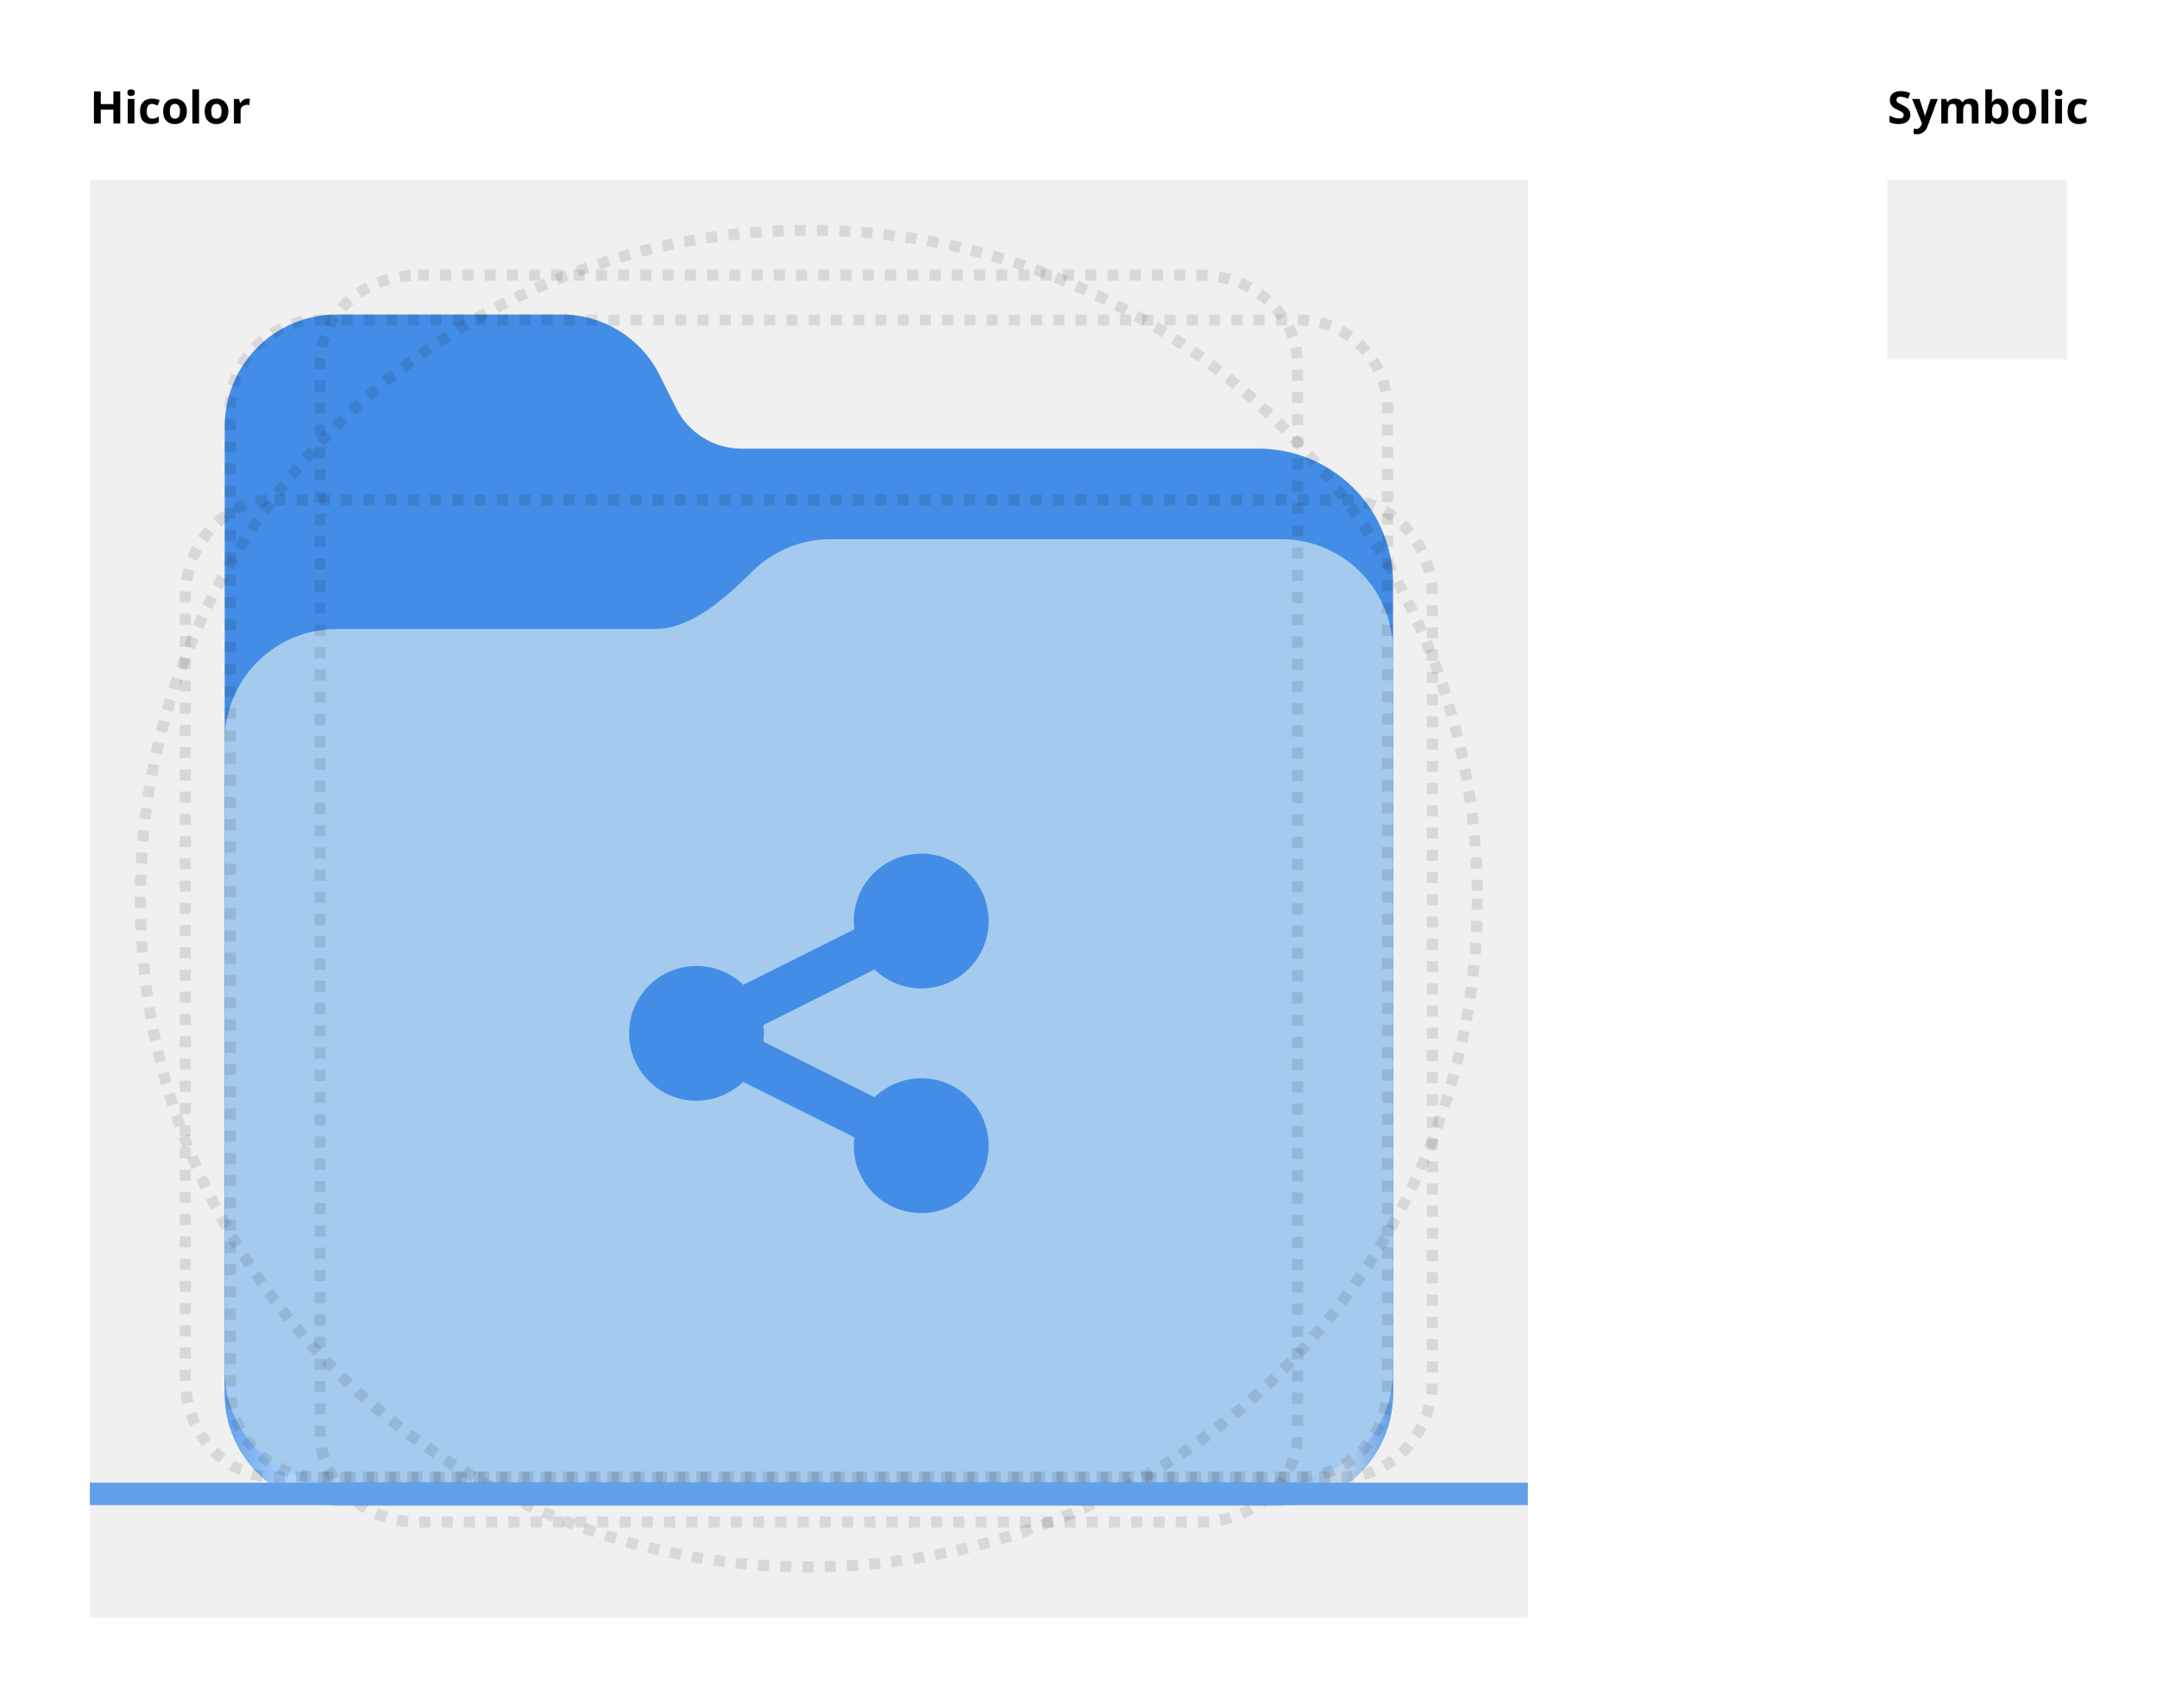
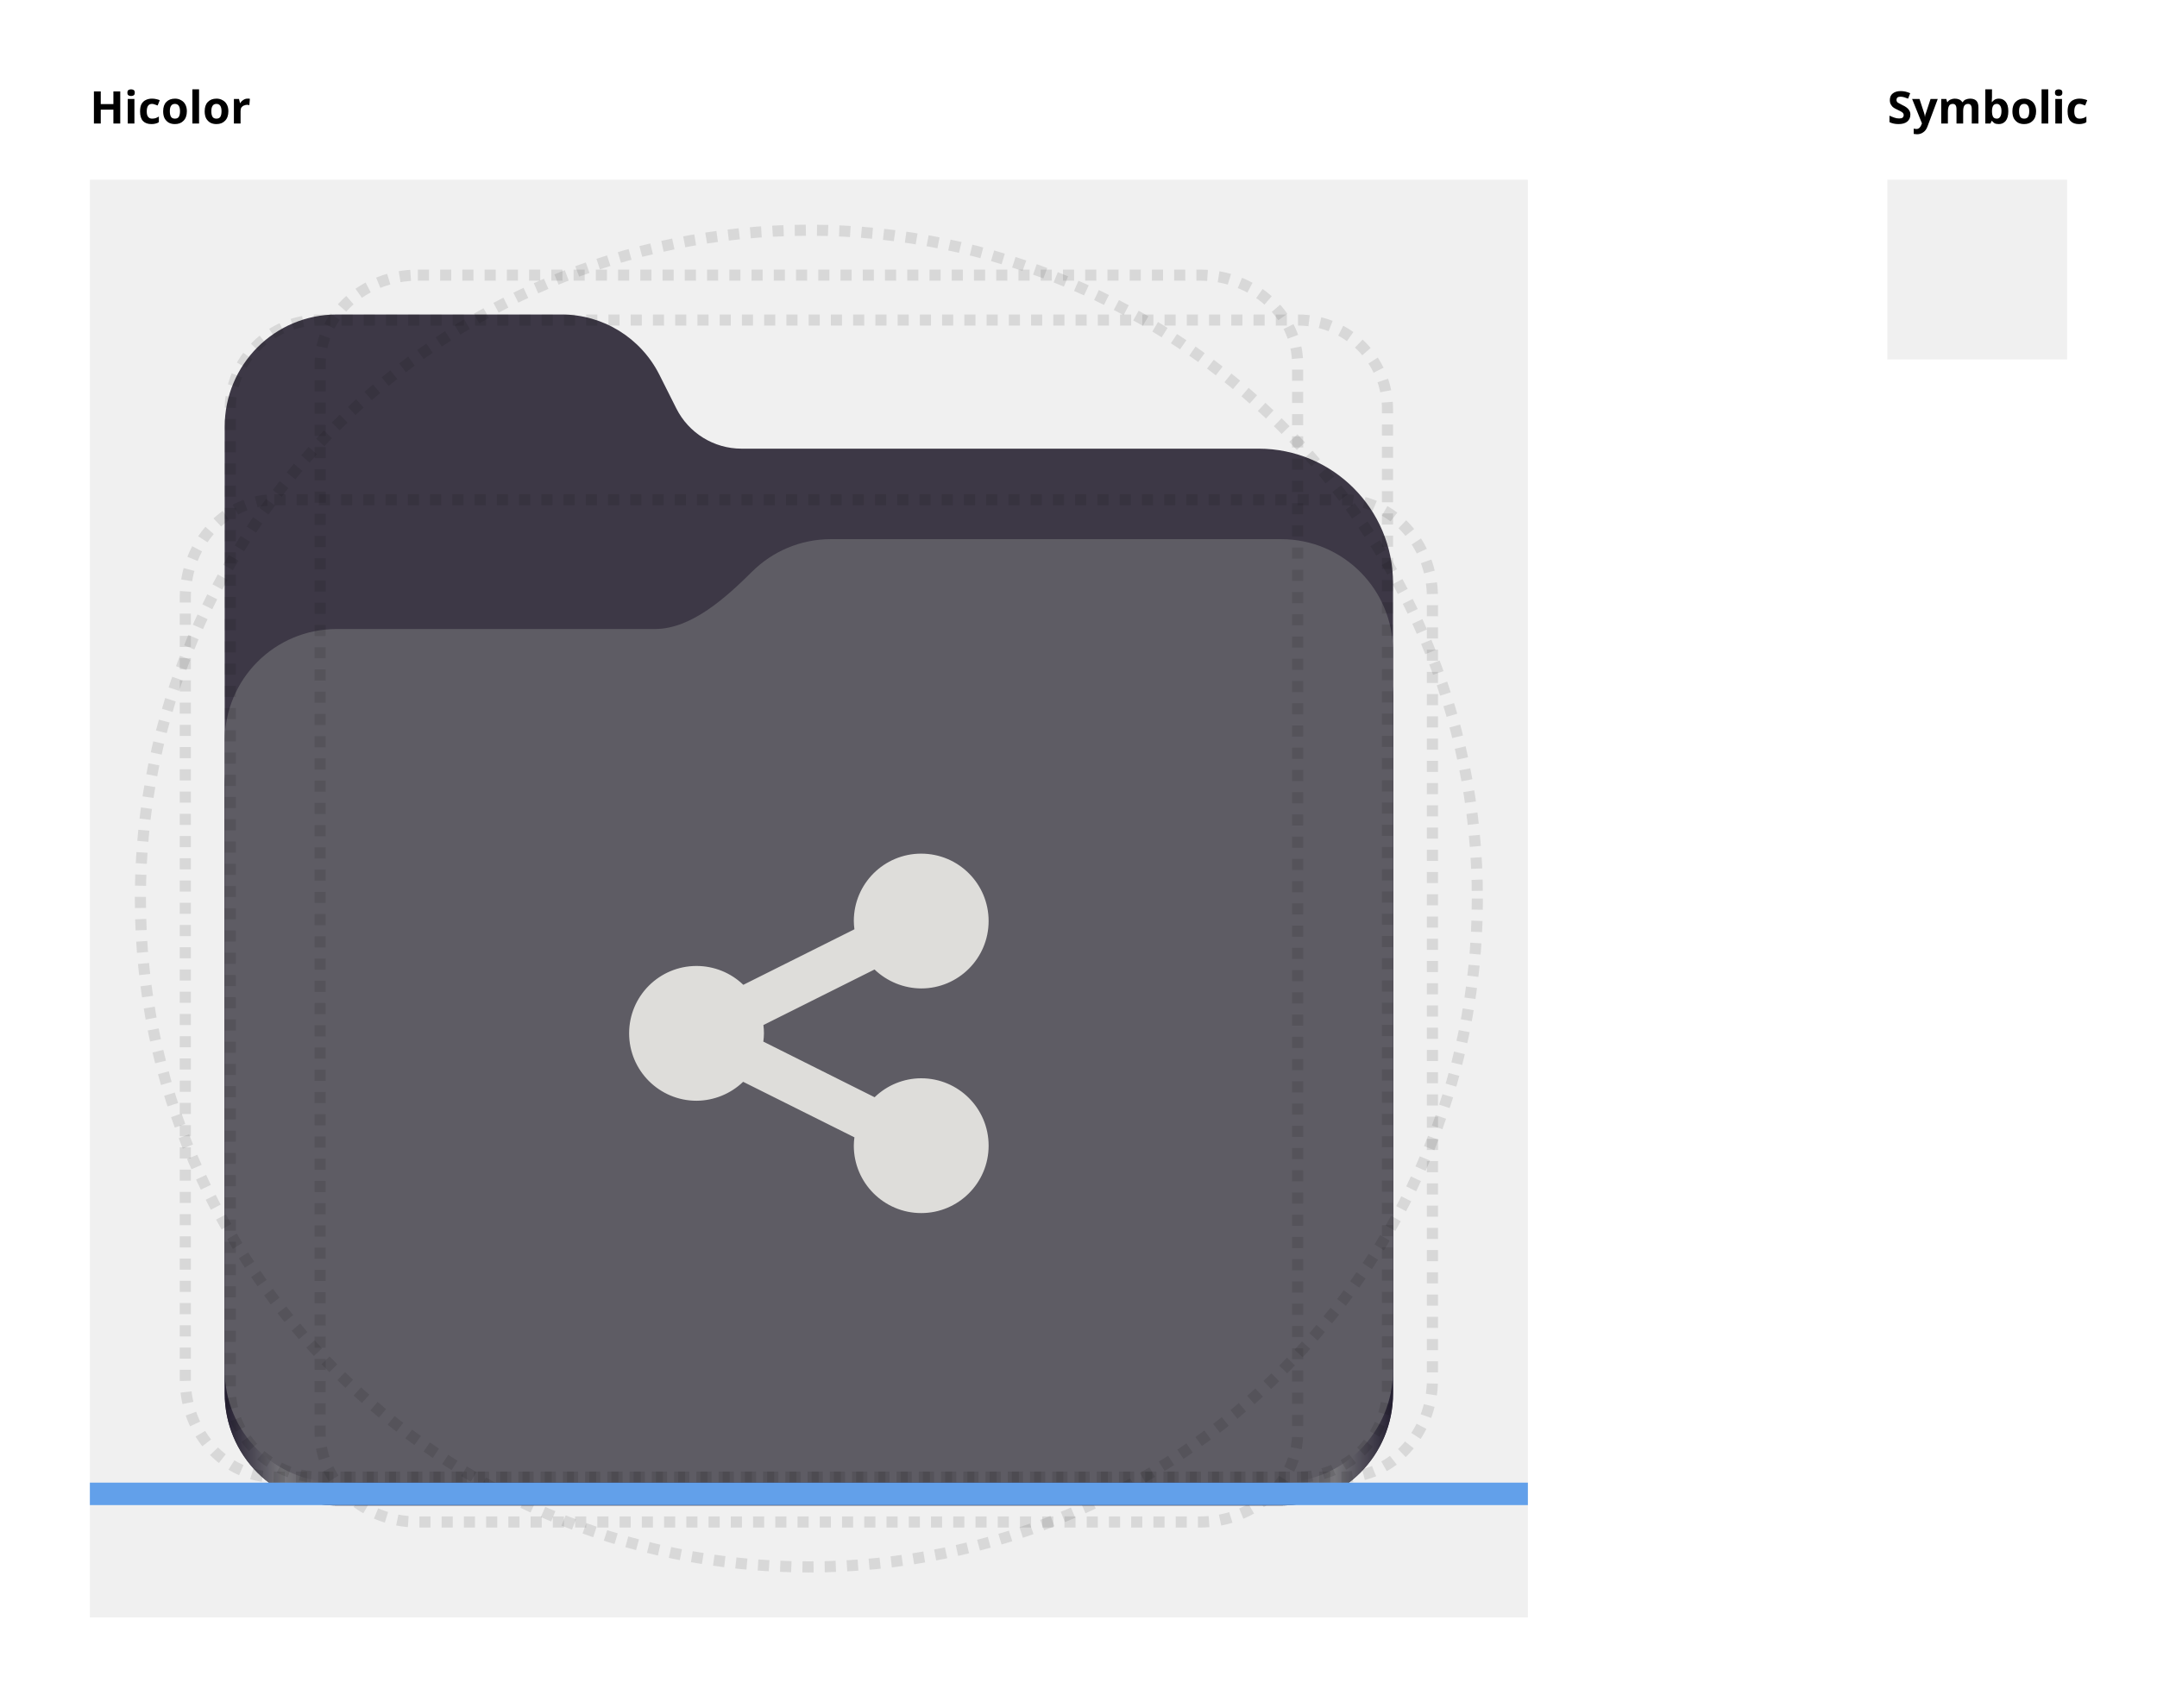
<svg xmlns="http://www.w3.org/2000/svg" xmlns:xlink="http://www.w3.org/1999/xlink" width="192" height="152" id="svg11300" version="1.0" style="display:inline;enable-background:new" viewBox="0 0 192 152" xml:space="preserve">
  <defs id="defs3">
    <linearGradient y2="236" x2="96" y1="236" x1="32" gradientTransform="translate(604.8168,170.5864)" gradientUnits="userSpaceOnUse" id="linearGradient1099" xlink:href="#linearGradient1036" />
    <linearGradient id="linearGradient1036">
      <stop id="stop1032" offset="0" style="stop-color:#d5d3cf;stop-opacity:1;" />
      <stop id="stop1034" offset="1" style="stop-color:#f6f5f4;stop-opacity:1" />
    </linearGradient>
    <radialGradient r="32" fy="-76" fx="-244" cy="-76" cx="-244" gradientTransform="matrix(0.8833333,0,0,0.8833333,-460.3502,463.1197)" gradientUnits="userSpaceOnUse" id="radialGradient1103" xlink:href="#linearGradient1069" />
    <linearGradient id="linearGradient1069">
      <stop id="stop1065" offset="0" style="stop-color:#d5d3cf;stop-opacity:1" />
      <stop id="stop1067-1" offset="1" style="stop-color:#949390;stop-opacity:1" />
    </linearGradient>
    <linearGradient gradientUnits="userSpaceOnUse" y2="232" x2="64" y1="262.5" x1="64" id="linearGradient1027" xlink:href="#linearGradient1025" gradientTransform="translate(-470.5864,432.8168)" />
    <linearGradient id="linearGradient1025">
      <stop id="stop1021" offset="0" style="stop-color:#9a9996;stop-opacity:1" />
      <stop id="stop1023" offset="1" style="stop-color:#77767b;stop-opacity:1" />
    </linearGradient>
    <clipPath clipPathUnits="userSpaceOnUse" id="clipPath1609-7">
      <path id="path1611-5" d="m 252,116 28,-28 v -8 h -36 v 36 z" style="fill:#e74747;stroke:none;stroke-width:0.25px;stroke-linecap:butt;stroke-linejoin:miter;stroke-opacity:1" />
    </clipPath>
    <linearGradient id="linearGradient1697">
      <stop id="stop1685" offset="0" style="stop-color:#deddda;stop-opacity:1" />
      <stop style="stop-color:#eeeeec;stop-opacity:1" offset="0.045" id="stop1687" />
      <stop id="stop1689" offset="0.091" style="stop-color:#deddda;stop-opacity:1" />
      <stop style="stop-color:#deddda;stop-opacity:1" offset="0.909" id="stop1691" />
      <stop id="stop1693" offset="0.955" style="stop-color:#eeeeec;stop-opacity:1" />
      <stop id="stop1695" offset="1" style="stop-color:#c0bfbc;stop-opacity:1" />
    </linearGradient>
    <clipPath clipPathUnits="userSpaceOnUse" id="clipPath1289">
      <path style="display:inline;opacity:1;vector-effect:none;fill:none;fill-opacity:1;stroke:#000000;stroke-width:4;stroke-linecap:round;stroke-linejoin:round;stroke-miterlimit:4;stroke-dasharray:none;stroke-dashoffset:0;stroke-opacity:1;marker:none;marker-start:none;marker-mid:none;marker-end:none;paint-order:normal;enable-background:new" d="m 64,-148 h 64 l 64,-64 64,64 h 192 c 17.728,0 32,14.272 32,32 v 288 c 0,17.728 -14.272,32 -32,32 H 256 l -64,-64 -64,64 H 64 C 46.272,204 32,189.728 32,172 v -288 c 0,-17.728 14.409,-34.199 32,-32 z" id="path1291" />
    </clipPath>
    <linearGradient id="paint3_linear-2-6-5" x2="1" gradientUnits="userSpaceOnUse" gradientTransform="matrix(0,6,-12,0,-64,209.9969)">
      <stop stop-color="#C01C27" id="stop91-0-7-4" />
      <stop offset="1" stop-color="#E01B24" id="stop93-2-5-7" />
    </linearGradient>
    <clipPath clipPathUnits="userSpaceOnUse" id="clipPath1609">
      <path id="path1611" d="m 252,116 28,-28 v -8 h -36 v 36 z" style="fill:#e74747;stroke:none;stroke-width:0.25px;stroke-linecap:butt;stroke-linejoin:miter;stroke-opacity:1" />
    </clipPath>
    <clipPath clipPathUnits="userSpaceOnUse" id="clipath_lpe_path-effect1303">
      <circle style="font-variation-settings:normal;display:block;opacity:1;vector-effect:none;fill:#77767b;fill-opacity:1;stroke:none;stroke-width:5.043;stroke-linecap:round;stroke-linejoin:miter;stroke-miterlimit:4;stroke-dasharray:none;stroke-dashoffset:0;stroke-opacity:1;marker:none;marker-start:none;marker-mid:none;marker-end:none;paint-order:normal;stop-color:#000000;stop-opacity:1" id="circle1305" cx="541.884" cy="647.726" r="73.976" />
    </clipPath>
    <linearGradient id="linearGradient1349">
      <stop style="stop-color:#9d9da1;stop-opacity:1" offset="0" id="stop1345" />
      <stop style="stop-color:#77767b;stop-opacity:0.95" offset="1" id="stop1347" />
    </linearGradient>
    <linearGradient id="linearGradient5980">
      <stop id="stop5978" offset="0" style="stop-color:#3d3846;stop-opacity:0;" />
      <stop id="stop5976" offset="1" style="stop-color:#3d3846;stop-opacity:0.252" />
    </linearGradient>
    <linearGradient id="linearGradient4117">
      <stop style="stop-color:#eae9e7;stop-opacity:1" offset="0" id="stop4111" />
      <stop id="stop4113" offset="0.649" style="stop-color:#b5b3ad;stop-opacity:1" />
      <stop style="stop-color:#fcfcfc;stop-opacity:1" offset="1" id="stop4115" />
    </linearGradient>
    <linearGradient id="linearGradient5477">
      <stop style="stop-color:#cacac9;stop-opacity:1" offset="0" id="stop5469" />
      <stop id="stop5471" offset="0.311" style="stop-color:#b0aeab;stop-opacity:0.941" />
      <stop style="stop-color:#6c6b66;stop-opacity:0.949" offset="0.688" id="stop5473" />
      <stop style="stop-color:#d6d6d4;stop-opacity:0.966" offset="1" id="stop5475" />
    </linearGradient>
    <linearGradient id="linearGradient6142">
      <stop style="stop-color:#ffffff;stop-opacity:1;" offset="0" id="stop6138" />
      <stop style="stop-color:#ffffff;stop-opacity:0;" offset="1" id="stop6140" />
    </linearGradient>
    <radialGradient xlink:href="#linearGradient1349" id="radialGradient783" gradientUnits="userSpaceOnUse" gradientTransform="matrix(0.9825404,0,0,0.9825404,-1.711874,16.29163)" cx="81.936" cy="33.185" fx="81.936" fy="33.185" r="57.276" />
    <radialGradient xlink:href="#linearGradient5980" id="radialGradient791" gradientUnits="userSpaceOnUse" gradientTransform="matrix(3.933225,-7.2858454e-7,6.4450347e-7,3.479318,-222.9252,-173.5546)" cx="76" cy="65.977" fx="76" fy="65.977" r="13.221" />
    <radialGradient xlink:href="#linearGradient4117" id="radialGradient799" gradientUnits="userSpaceOnUse" gradientTransform="matrix(2.815054,0.01105706,-0.01047197,2.666092,-242.36,-102.5032)" cx="134.309" cy="55.279" fx="134.309" fy="55.279" r="58.46" />
    <radialGradient xlink:href="#linearGradient5477" id="radialGradient809" gradientUnits="userSpaceOnUse" gradientTransform="matrix(4.900549,0.150428,-0.2360238,7.689032,-638.5353,-2206.847)" cx="183.525" cy="320.794" fx="183.525" fy="320.794" r="20.486" />
    <radialGradient xlink:href="#linearGradient6142" id="radialGradient821" gradientUnits="userSpaceOnUse" gradientTransform="matrix(37.75863,0,0,19.73921,-7268.898,-1304.003)" cx="197.719" cy="68.107" fx="197.719" fy="68.107" r="2.5" />
    <radialGradient xlink:href="#linearGradient6142" id="radialGradient833" gradientUnits="userSpaceOnUse" gradientTransform="matrix(37.75863,0,0,19.73921,-7375.666,-1304.003)" cx="197.747" cy="69.253" fx="197.747" fy="69.253" r="2.5" />
    <radialGradient xlink:href="#linearGradient1349" id="radialGradient841" gradientUnits="userSpaceOnUse" gradientTransform="matrix(0.9825404,0,0,0.9825404,-1.711874,16.29163)" cx="81.936" cy="33.185" fx="81.936" fy="33.185" r="57.276" />
    <radialGradient xlink:href="#linearGradient5980" id="radialGradient849" gradientUnits="userSpaceOnUse" gradientTransform="matrix(3.933225,-7.2858454e-7,6.4450347e-7,3.479318,-222.9252,-173.5546)" cx="76" cy="65.977" fx="76" fy="65.977" r="13.221" />
    <radialGradient xlink:href="#linearGradient4117" id="radialGradient857" gradientUnits="userSpaceOnUse" gradientTransform="matrix(2.815054,0.01105706,-0.01047197,2.666092,-242.36,-102.5032)" cx="134.309" cy="55.279" fx="134.309" fy="55.279" r="58.46" />
    <radialGradient xlink:href="#linearGradient5477" id="radialGradient867" gradientUnits="userSpaceOnUse" gradientTransform="matrix(4.900549,0.150428,-0.2360238,7.689032,-638.5353,-2206.847)" cx="183.525" cy="320.794" fx="183.525" fy="320.794" r="20.486" />
    <radialGradient xlink:href="#linearGradient6142" id="radialGradient879" gradientUnits="userSpaceOnUse" gradientTransform="matrix(37.75863,0,0,19.73921,-7268.898,-1304.003)" cx="197.719" cy="68.107" fx="197.719" fy="68.107" r="2.5" />
    <radialGradient xlink:href="#linearGradient6142" id="radialGradient891" gradientUnits="userSpaceOnUse" gradientTransform="matrix(37.75863,0,0,19.73921,-7375.666,-1304.003)" cx="197.747" cy="69.253" fx="197.747" fy="69.253" r="2.5" />
    <radialGradient xlink:href="#linearGradient1349" id="radialGradient3620" gradientUnits="userSpaceOnUse" gradientTransform="matrix(0.9825404,0,0,0.9825404,-1.711874,16.29163)" cx="81.936" cy="33.185" fx="81.936" fy="33.185" r="57.276" />
    <radialGradient xlink:href="#linearGradient5980" id="radialGradient3628" gradientUnits="userSpaceOnUse" gradientTransform="matrix(3.933225,-7.2858454e-7,6.4450347e-7,3.479318,-222.9252,-173.5546)" cx="76" cy="65.977" fx="76" fy="65.977" r="13.221" />
    <radialGradient xlink:href="#linearGradient4117" id="radialGradient3636" gradientUnits="userSpaceOnUse" gradientTransform="matrix(2.815054,0.01105706,-0.01047197,2.666092,-242.36,-102.5032)" cx="134.309" cy="55.279" fx="134.309" fy="55.279" r="58.46" />
    <radialGradient xlink:href="#linearGradient5477" id="radialGradient3646" gradientUnits="userSpaceOnUse" gradientTransform="matrix(4.900549,0.150428,-0.2360238,7.689032,-638.5353,-2206.847)" cx="183.525" cy="320.794" fx="183.525" fy="320.794" r="20.486" />
    <radialGradient xlink:href="#linearGradient6142" id="radialGradient3658" gradientUnits="userSpaceOnUse" gradientTransform="matrix(37.75863,0,0,19.73921,-7268.898,-1304.003)" cx="197.719" cy="68.107" fx="197.719" fy="68.107" r="2.5" />
    <radialGradient xlink:href="#linearGradient6142" id="radialGradient3670" gradientUnits="userSpaceOnUse" gradientTransform="matrix(37.75863,0,0,19.73921,-7375.666,-1304.003)" cx="197.747" cy="69.253" fx="197.747" fy="69.253" r="2.5" />
    <radialGradient xlink:href="#linearGradient1349" id="radialGradient3678" gradientUnits="userSpaceOnUse" gradientTransform="matrix(0.9825404,0,0,0.9825404,-1.711874,16.29163)" cx="81.936" cy="33.185" fx="81.936" fy="33.185" r="57.276" />
    <radialGradient xlink:href="#linearGradient5980" id="radialGradient3686" gradientUnits="userSpaceOnUse" gradientTransform="matrix(3.933225,-7.2858454e-7,6.4450347e-7,3.479318,-222.9252,-173.5546)" cx="76" cy="65.977" fx="76" fy="65.977" r="13.221" />
    <radialGradient xlink:href="#linearGradient4117" id="radialGradient3694" gradientUnits="userSpaceOnUse" gradientTransform="matrix(2.815054,0.01105706,-0.01047197,2.666092,-242.36,-102.5032)" cx="134.309" cy="55.279" fx="134.309" fy="55.279" r="58.46" />
    <radialGradient xlink:href="#linearGradient5477" id="radialGradient3704" gradientUnits="userSpaceOnUse" gradientTransform="matrix(4.900549,0.150428,-0.2360238,7.689032,-638.5353,-2206.847)" cx="183.525" cy="320.794" fx="183.525" fy="320.794" r="20.486" />
    <radialGradient xlink:href="#linearGradient6142" id="radialGradient3716" gradientUnits="userSpaceOnUse" gradientTransform="matrix(37.75863,0,0,19.73921,-7268.898,-1304.003)" cx="197.719" cy="68.107" fx="197.719" fy="68.107" r="2.5" />
    <radialGradient xlink:href="#linearGradient6142" id="radialGradient3728" gradientUnits="userSpaceOnUse" gradientTransform="matrix(37.75863,0,0,19.73921,-7375.666,-1304.003)" cx="197.747" cy="69.253" fx="197.747" fy="69.253" r="2.5" />
    <radialGradient xlink:href="#linearGradient1349" id="radialGradient8132" gradientUnits="userSpaceOnUse" gradientTransform="matrix(0.9825404,0,0,0.9825404,-1.711874,16.29163)" cx="81.936" cy="33.185" fx="81.936" fy="33.185" r="57.276" />
    <radialGradient xlink:href="#linearGradient5980" id="radialGradient8140" gradientUnits="userSpaceOnUse" gradientTransform="matrix(3.933225,-7.2858454e-7,6.4450347e-7,3.479318,-222.9252,-173.5546)" cx="76" cy="65.977" fx="76" fy="65.977" r="13.221" />
    <radialGradient xlink:href="#linearGradient4117" id="radialGradient8148" gradientUnits="userSpaceOnUse" gradientTransform="matrix(2.815054,0.01105706,-0.01047197,2.666092,-242.36,-102.5032)" cx="134.309" cy="55.279" fx="134.309" fy="55.279" r="58.46" />
    <radialGradient xlink:href="#linearGradient5477" id="radialGradient8158" gradientUnits="userSpaceOnUse" gradientTransform="matrix(4.900549,0.150428,-0.2360238,7.689032,-638.5353,-2206.847)" cx="183.525" cy="320.794" fx="183.525" fy="320.794" r="20.486" />
    <radialGradient xlink:href="#linearGradient6142" id="radialGradient8170" gradientUnits="userSpaceOnUse" gradientTransform="matrix(37.75863,0,0,19.73921,-7268.898,-1304.003)" cx="197.719" cy="68.107" fx="197.719" fy="68.107" r="2.5" />
    <radialGradient xlink:href="#linearGradient6142" id="radialGradient8182" gradientUnits="userSpaceOnUse" gradientTransform="matrix(37.75863,0,0,19.73921,-7375.666,-1304.003)" cx="197.747" cy="69.253" fx="197.747" fy="69.253" r="2.5" />
    <linearGradient xlink:href="#linearGradient6142" id="linearGradient8666" x1="1311.193" y1="-107.827" x2="1311.193" y2="-109.827" gradientUnits="userSpaceOnUse" gradientTransform="translate(0,4)" />
    <clipPath clipPathUnits="userSpaceOnUse" id="clipath_lpe_path-effect4888">
      <circle style="font-variation-settings:normal;display:none;opacity:1;vector-effect:none;fill:#77767b;fill-opacity:1;stroke:none;stroke-width:5.043;stroke-linecap:round;stroke-linejoin:miter;stroke-miterlimit:4;stroke-dasharray:none;stroke-dashoffset:0;stroke-opacity:1;marker:none;marker-start:none;marker-mid:none;marker-end:none;paint-order:normal;stop-color:#000000;stop-opacity:1" id="circle4894" cx="541.884" cy="647.726" r="73.976" />
      <path id="lpe_path-effect4888" style="font-variation-settings:normal;display:block;opacity:1;vector-effect:none;fill:#77767b;fill-opacity:1;stroke:none;stroke-width:5.043;stroke-linecap:round;stroke-linejoin:miter;stroke-miterlimit:4;stroke-dasharray:none;stroke-dashoffset:0;stroke-opacity:1;marker:none;marker-start:none;marker-mid:none;marker-end:none;paint-order:normal;stop-color:#000000;stop-opacity:1" class="powerclip" d="M 402.347,470.975 H 681.214 V 791.621 H 402.347 Z m 213.513,176.751 a 73.976,73.976 0 0 0 -73.976,-73.976 73.976,73.976 0 0 0 -73.976,73.976 73.976,73.976 0 0 0 73.976,73.976 73.976,73.976 0 0 0 73.976,-73.976 z" />
    </clipPath>
    <clipPath clipPathUnits="userSpaceOnUse" id="clipath_lpe_path-effect5163">
      <circle style="font-variation-settings:normal;display:none;opacity:1;vector-effect:none;fill:#77767b;fill-opacity:1;stroke:none;stroke-width:5.043;stroke-linecap:round;stroke-linejoin:miter;stroke-miterlimit:4;stroke-dasharray:none;stroke-dashoffset:0;stroke-opacity:1;marker:none;marker-start:none;marker-mid:none;marker-end:none;paint-order:normal;stop-color:#000000;stop-opacity:1" id="circle5169" cx="541.884" cy="647.726" r="73.976" />
      <path id="lpe_path-effect5163" style="font-variation-settings:normal;display:block;opacity:1;vector-effect:none;fill:#77767b;fill-opacity:1;stroke:none;stroke-width:5.043;stroke-linecap:round;stroke-linejoin:miter;stroke-miterlimit:4;stroke-dasharray:none;stroke-dashoffset:0;stroke-opacity:1;marker:none;marker-start:none;marker-mid:none;marker-end:none;paint-order:normal;stop-color:#000000;stop-opacity:1" class="powerclip" d="M 400.765,485.145 H 682.796 V 805.791 H 400.765 Z m 215.094,162.581 a 73.976,73.976 0 0 0 -73.976,-73.976 73.976,73.976 0 0 0 -73.976,73.976 73.976,73.976 0 0 0 73.976,73.976 73.976,73.976 0 0 0 73.976,-73.976 z" />
    </clipPath>
    <clipPath clipPathUnits="userSpaceOnUse" id="clipath_lpe_path-effect6171">
      <circle style="font-variation-settings:normal;display:none;opacity:1;vector-effect:none;fill:#77767b;fill-opacity:1;stroke:none;stroke-width:5.043;stroke-linecap:round;stroke-linejoin:miter;stroke-miterlimit:4;stroke-dasharray:none;stroke-dashoffset:0;stroke-opacity:1;marker:none;marker-start:none;marker-mid:none;marker-end:none;paint-order:normal;stop-color:#000000;stop-opacity:1" id="circle6177" cx="541.884" cy="647.726" r="73.976" />
      <path id="lpe_path-effect6171" style="font-variation-settings:normal;display:block;opacity:1;vector-effect:none;fill:#77767b;fill-opacity:1;stroke:none;stroke-width:5.043;stroke-linecap:round;stroke-linejoin:miter;stroke-miterlimit:4;stroke-dasharray:none;stroke-dashoffset:0;stroke-opacity:1;marker:none;marker-start:none;marker-mid:none;marker-end:none;paint-order:normal;stop-color:#000000;stop-opacity:1" class="powerclip" d="M 382.217,389.64 H 701.343 V 805.791 H 382.217 Z m 233.642,258.086 a 73.976,73.976 0 0 0 -73.976,-73.976 73.976,73.976 0 0 0 -73.976,73.976 73.976,73.976 0 0 0 73.976,73.976 73.976,73.976 0 0 0 73.976,-73.976 z" />
    </clipPath>
    <clipPath clipPathUnits="userSpaceOnUse" id="clipath_lpe_path-effect6198">
      <circle style="font-variation-settings:normal;display:none;opacity:1;vector-effect:none;fill:#77767b;fill-opacity:1;stroke:none;stroke-width:5.043;stroke-linecap:round;stroke-linejoin:miter;stroke-miterlimit:4;stroke-dasharray:none;stroke-dashoffset:0;stroke-opacity:1;marker:none;marker-start:none;marker-mid:none;marker-end:none;paint-order:normal;stop-color:#000000;stop-opacity:1" id="circle6204" cx="541.884" cy="647.726" r="73.976" />
      <path id="lpe_path-effect6198" style="font-variation-settings:normal;display:block;opacity:1;vector-effect:none;fill:#77767b;fill-opacity:1;stroke:none;stroke-width:5.043;stroke-linecap:round;stroke-linejoin:miter;stroke-miterlimit:4;stroke-dasharray:none;stroke-dashoffset:0;stroke-opacity:1;marker:none;marker-start:none;marker-mid:none;marker-end:none;paint-order:normal;stop-color:#000000;stop-opacity:1" class="powerclip" d="M 366.762,389.64 H 716.8 V 805.791 H 366.762 Z m 249.098,258.086 a 73.976,73.976 0 0 0 -73.976,-73.976 73.976,73.976 0 0 0 -73.976,73.976 73.976,73.976 0 0 0 73.976,73.976 73.976,73.976 0 0 0 73.976,-73.976 z" />
    </clipPath>
    <clipPath clipPathUnits="userSpaceOnUse" id="clipPath984">
      <circle style="font-variation-settings:normal;display:block;opacity:1;vector-effect:none;fill:#77767b;fill-opacity:1;stroke:none;stroke-width:5.043;stroke-linecap:round;stroke-linejoin:miter;stroke-miterlimit:4;stroke-dasharray:none;stroke-dashoffset:0;stroke-opacity:1;marker:none;marker-start:none;marker-mid:none;marker-end:none;paint-order:normal;stop-color:#000000;stop-opacity:1" id="circle986" cx="541.884" cy="647.726" r="73.976" />
    </clipPath>
    <linearGradient id="bg-gradient-2">
      <stop style="stop-color:#3584e4;stop-opacity:1" offset="0" id="stop13402" />
      <stop style="stop-color:#62a0ea;stop-opacity:1" offset="1" id="stop13404" />
    </linearGradient>
-     <linearGradient xlink:href="#linearGradient2023" id="linearGradient2025" x1="2689.252" y1="-1106.803" x2="2918.07" y2="-1106.803" gradientUnits="userSpaceOnUse" />
-     <linearGradient id="linearGradient2023">
-       <stop style="stop-color:#62a0ea;stop-opacity:1;" offset="0" id="stop2019" />
-       <stop style="stop-color:#afd4ff;stop-opacity:1;" offset="0.058" id="stop2795" />
-       <stop style="stop-color:#62a0ea;stop-opacity:1;" offset="0.122" id="stop2797" />
-       <stop style="stop-color:#62a0ea;stop-opacity:1;" offset="0.873" id="stop2793" />
-       <stop style="stop-color:#c0d5ea;stop-opacity:1;" offset="0.956" id="stop2791" />
-       <stop style="stop-color:#62a0ea;stop-opacity:1;" offset="1" id="stop2021" />
+     <linearGradient xlink:href="#linearGradient2023-5" id="linearGradient2025-6" x1="2689.252" y1="-1106.803" x2="2918.07" y2="-1106.803" gradientUnits="userSpaceOnUse" />
+     <linearGradient id="linearGradient2023-5">
+       <stop style="stop-color:#241f31;stop-opacity:1;" offset="0" id="stop2019-6" />
+       <stop style="stop-color:#77767b;stop-opacity:1;" offset="0.05" id="stop2795-9" />
+       <stop style="stop-color:#3d3846;stop-opacity:1;" offset="0.12" id="stop2797-3" />
+       <stop style="stop-color:#3d3846;stop-opacity:1;" offset="0.88" id="stop2793-7" />
+       <stop style="stop-color:#77767b;stop-opacity:1;" offset="0.95" id="stop2791-4" />
+       <stop style="stop-color:#241f31;stop-opacity:1;" offset="1" id="stop2021-5" />
    </linearGradient>
  </defs>
  <g id="layer1" style="display:inline" transform="translate(8,-156)">
    <g id="layer4" style="display:inline">
      <rect y="172" x="9.2651362e-08" height="128" width="128" id="hicolor" style="display:inline;overflow:visible;visibility:visible;fill:#f0f0f0;fill-opacity:0;fill-rule:nonzero;stroke:none;stroke-width:0.5;marker:none;enable-background:accumulate" />
      <rect style="display:inline;overflow:visible;visibility:visible;fill:#f0f0f0;fill-opacity:0;fill-rule:nonzero;stroke:none;stroke-width:0.5;marker:none;enable-background:accumulate" id="symbolic" width="16" height="16" x="160" y="172" />
    </g>
    <g id="layer2" style="display:inline">
      <g style="display:inline;fill:#000000;enable-background:new" transform="matrix(7.991171,0,0,8.003641,-167.7909,-4846.078)" id="g12027" />
      <rect style="display:inline;overflow:visible;visibility:visible;fill:#f0f0f0;fill-opacity:1;fill-rule:nonzero;stroke:none;stroke-width:0.5;marker:none;enable-background:accumulate" id="128" width="128" height="128" x="9.2651362e-08" y="172" />
      <g id="g883" style="fill:none;fill-opacity:0.251;stroke:#a579b3;stroke-opacity:1" transform="translate(-24,24)" />
      <g id="g900" style="fill:none;fill-opacity:0.251;stroke:#a579b3;stroke-opacity:1" transform="translate(-24,24)" />
      <rect y="172" x="160" height="16" width="16" id="16" style="display:inline;overflow:visible;visibility:visible;fill:#f0f0f0;fill-opacity:1;fill-rule:nonzero;stroke:none;stroke-width:0.5;marker:none;enable-background:accumulate" />
      <text xml:space="preserve" style="font-style:normal;font-variant:normal;font-weight:bold;font-stretch:normal;font-size:4px;line-height:125%;font-family:Cantarell;-inkscape-font-specification:'Cantarell, Bold';text-align:start;writing-mode:lr-tb;text-anchor:start;display:inline;fill:#000000;fill-opacity:1;stroke:none;stroke-width:0.333;enable-background:new" x="0" y="167" id="text863">
        <tspan style="font-size:4px;stroke-width:0.333" id="tspan861" x="0" y="167">Hicolor</tspan>
      </text>
      <text id="text867" y="167" x="160" style="font-style:normal;font-variant:normal;font-weight:bold;font-stretch:normal;font-size:4px;line-height:125%;font-family:Cantarell;-inkscape-font-specification:'Cantarell, Bold';text-align:start;writing-mode:lr-tb;text-anchor:start;display:inline;fill:#000000;fill-opacity:1;stroke:none;stroke-width:0.333;enable-background:new" xml:space="preserve">
        <tspan y="167" x="160" id="tspan865" style="font-size:4px;stroke-width:0.333">Symbolic</tspan>
      </text>
    </g>
    <g id="layer9" style="display:inline" />
    <g id="g824-6" transform="matrix(0.1744994,0,0,0.1744994,82.26277,442.1759)" style="display:inline;stroke-width:1.264;enable-background:new">
      <g id="g973-1" clip-path="url(#clipath_lpe_path-effect4888)" transform="matrix(0.3623406,0,0,0.3623406,2607.352,-1374.265)" style="stroke-width:0.986">
        <path style="font-variation-settings:normal;opacity:1;vector-effect:none;fill:#5e5c64;fill-opacity:1;stroke:none;stroke-width:4.974;stroke-linecap:round;stroke-linejoin:miter;stroke-miterlimit:4;stroke-dasharray:none;stroke-dashoffset:0;stroke-opacity:1;marker:none;marker-start:none;marker-mid:none;marker-end:none;paint-order:normal;stop-color:#000000;stop-opacity:1" id="rect257-7" width="268.867" height="310.646" x="407.347" y="475.975" rx="20.201" ry="20.673" d="m 427.547,475.975 h 228.466 c 11.191,0 20.201,9.22 20.201,20.673 v 269.299 c 0,11.453 -9.01,20.673 -20.201,20.673 H 427.547 c -11.191,0 -20.201,-9.22 -20.201,-20.673 V 496.649 c 0,-11.453 9.01,-20.673 20.201,-20.673 z" />
        <path style="font-variation-settings:normal;display:inline;vector-effect:none;fill:#434348;fill-opacity:1;stroke:none;stroke-width:0.249;stroke-linecap:round;stroke-linejoin:miter;stroke-miterlimit:4;stroke-dasharray:none;stroke-dashoffset:0;stroke-opacity:1;-inkscape-stroke:none;marker:none;marker-start:none;marker-mid:none;marker-end:none;paint-order:normal;enable-background:new;stop-color:#000000" id="rect9829" width="268.867" height="74.188" x="407.347" y="647.524" d="M 407.347,647.524 H 676.214 v 74.188 H 407.347 Z" />
      </g>
      <g transform="matrix(0.6596291,0,0,0.6596291,2067.515,-1275.499)" style="display:inline;stroke-width:0.959;enable-background:new" id="g65-2">
        <path style="display:inline;opacity:1;vector-effect:none;fill:#3d3846;fill-opacity:1;stroke:none;stroke-width:0.048px;stroke-linecap:butt;stroke-linejoin:miter;stroke-miterlimit:4;stroke-dasharray:none;stroke-dashoffset:0;stroke-opacity:1;marker:none;marker-start:none;marker-mid:none;marker-end:none;paint-order:normal;enable-background:new" d="M 1302.786,-65.491 V 211.824 a 17.929,17.929 135 0 1 -17.929,17.929 l -337.715,0 A 17.929,17.929 45 0 1 929.214,211.824 V -65.491 a 17.929,17.929 135 0 1 17.929,-17.929 h 337.715 a 17.929,17.929 45 0 1 17.929,17.929 z" id="path63-0" />
      </g>
      <rect style="fill:#1c71d8;fill-opacity:1;stroke:none;stroke-width:0.573;stroke-linecap:round;stop-color:#000000" id="rect1457-2" width="234.958" height="194.843" x="2686.182" y="-1324.795" rx="5.801" ry="5.801" />
    </g>
    <g id="g5159" transform="matrix(0.1217438,0,0,0.1217438,229.6717,444.9832)" style="display:inline;stroke-width:1.264;enable-background:new">
      <g id="g5151" clip-path="url(#clipath_lpe_path-effect5163)" transform="matrix(0.3623406,0,0,0.3623406,2607.352,-1374.265)" style="stroke-width:0.986">
        <path style="font-variation-settings:normal;opacity:1;vector-effect:none;fill:#5e5c64;fill-opacity:1;stroke:none;stroke-width:4.974;stroke-linecap:round;stroke-linejoin:miter;stroke-miterlimit:4;stroke-dasharray:none;stroke-dashoffset:0;stroke-opacity:1;marker:none;marker-start:none;marker-mid:none;marker-end:none;paint-order:normal;stop-color:#000000;stop-opacity:1" id="path5147" width="272.03" height="310.646" x="405.765" y="490.145" rx="20.438" ry="20.673" d="m 426.204,490.145 h 231.153 c 11.323,0 20.438,9.22 20.438,20.673 v 269.299 c 0,11.453 -9.116,20.673 -20.438,20.673 H 426.204 c -11.323,0 -20.438,-9.22 -20.438,-20.673 V 510.818 c 0,-11.453 9.116,-20.673 20.438,-20.673 z" />
        <path style="font-variation-settings:normal;opacity:1;vector-effect:none;fill:#434348;fill-opacity:1;stroke:none;stroke-width:0.044;stroke-linecap:round;stroke-linejoin:miter;stroke-miterlimit:4;stroke-dasharray:none;stroke-dashoffset:0;stroke-opacity:1;-inkscape-stroke:none;marker:none;marker-start:none;marker-mid:none;marker-end:none;paint-order:normal;stop-color:#000000;stop-opacity:1" id="rect9154" width="271.478" height="58.952" x="405.87" y="650.822" d="m 405.87,650.822 h 271.478 v 58.952 H 405.87 Z" />
      </g>
      <g transform="matrix(0.6596291,0,0,0.6596291,2067.515,-1275.499)" style="display:inline;stroke-width:0.959;enable-background:new" id="g5155">
        <path style="display:inline;opacity:1;vector-effect:none;fill:#3d3846;fill-opacity:1;stroke:none;stroke-width:0.048px;stroke-linecap:butt;stroke-linejoin:miter;stroke-miterlimit:4;stroke-dasharray:none;stroke-dashoffset:0;stroke-opacity:1;marker:none;marker-start:none;marker-mid:none;marker-end:none;paint-order:normal;enable-background:new" d="M 1302.786,-58.985 V 203.456 a 24.434,24.434 135 0 1 -24.434,24.434 l -324.703,0 A 24.434,24.434 45 0 1 929.214,203.456 V -58.985 a 24.434,24.434 135 0 1 24.434,-24.434 h 324.703 a 24.434,24.434 45 0 1 24.434,24.434 z" id="path5153" />
      </g>
      <rect style="fill:#1c71d8;fill-opacity:1;stroke:none;stroke-width:0.559;stroke-linecap:round;stop-color:#000000" id="rect5157" width="229.991" height="188.921" x="2688.666" y="-1322.312" rx="7.298" ry="7.298" />
    </g>
    <g id="g6167" transform="matrix(0.08927877,0,0,0.08927877,315.6926,450.7877)" style="display:inline;stroke-width:1.264;enable-background:new">
      <g id="g6159" clip-path="url(#clipath_lpe_path-effect6171)" transform="matrix(0.3623406,0,0,0.3623406,2607.352,-1374.265)" style="stroke-width:0.986">
        <path style="font-variation-settings:normal;opacity:1;vector-effect:none;fill:#5e5c64;fill-opacity:1;stroke:none;stroke-width:4.974;stroke-linecap:round;stroke-linejoin:miter;stroke-miterlimit:4;stroke-dasharray:none;stroke-dashoffset:0;stroke-opacity:1;marker:none;marker-start:none;marker-mid:none;marker-end:none;paint-order:normal;stop-color:#000000;stop-opacity:1" id="path6155" width="309.125" height="310.646" x="387.217" y="490.145" rx="23.226" ry="20.673" d="m 410.443,490.145 h 262.674 c 12.867,0 23.226,9.22 23.226,20.673 v 269.299 c 0,11.453 -10.359,20.673 -23.226,20.673 h -262.674 c -12.867,0 -23.226,-9.22 -23.226,-20.673 V 510.818 c 0,-11.453 10.359,-20.673 23.226,-20.673 z" />
        <path style="fill:#434348;fill-opacity:1;stroke-width:0.986;stroke-linecap:round;stop-color:#000000" id="path6157" width="309.125" height="310.646" x="387.217" y="394.64" rx="0" ry="0" d="M 387.217,394.64 H 696.343 V 705.286 H 387.217 Z" />
      </g>
      <g transform="matrix(0.6596291,0,0,0.6596291,2067.515,-1275.499)" style="display:inline;stroke-width:0.959;enable-background:new" id="g6163">
        <path style="display:inline;opacity:1;vector-effect:none;fill:#3d3846;fill-opacity:1;stroke:none;stroke-width:0.047px;stroke-linecap:butt;stroke-linejoin:miter;stroke-miterlimit:4;stroke-dasharray:none;stroke-dashoffset:0;stroke-opacity:1;marker:none;marker-start:none;marker-mid:none;marker-end:none;paint-order:normal;enable-background:new" d="M 1302.786,-50.065 V 188.876 a 33.355,33.355 135 0 1 -33.355,33.355 H 962.569 A 33.355,33.355 45 0 1 929.214,188.876 V -50.065 a 33.355,33.355 135 0 1 33.355,-33.355 l 306.863,0 a 33.355,33.355 45 0 1 33.355,33.355 z" id="path6161" />
      </g>
      <rect style="fill:#1c71d8;fill-opacity:1;stroke:none;stroke-width:0.537;stroke-linecap:round;stop-color:#000000" id="rect6165" width="224.017" height="179.214" x="2691.652" y="-1319.325" rx="9.913" ry="9.913" />
    </g>
    <g id="g6194" transform="matrix(0.06493001,0,0,0.06493001,380.9583,461.3911)" style="display:inline;stroke-width:1.264;enable-background:new">
      <g id="g6186" clip-path="url(#clipath_lpe_path-effect6198)" transform="matrix(0.3623406,0,0,0.3623406,2607.352,-1374.265)" style="stroke-width:0.986">
        <path style="font-variation-settings:normal;opacity:1;vector-effect:none;fill:#5e5c64;fill-opacity:1;stroke:none;stroke-width:4.974;stroke-linecap:round;stroke-linejoin:miter;stroke-miterlimit:4;stroke-dasharray:none;stroke-dashoffset:0;stroke-opacity:1;marker:none;marker-start:none;marker-mid:none;marker-end:none;paint-order:normal;stop-color:#000000;stop-opacity:1" id="path6182" width="340.038" height="310.646" x="371.762" y="490.145" rx="25.548" ry="20.673" d="m 397.31,490.145 h 288.942 c 14.154,0 25.548,9.22 25.548,20.673 v 269.299 c 0,11.453 -11.394,20.673 -25.548,20.673 H 397.31 c -14.154,0 -25.548,-9.22 -25.548,-20.673 V 510.818 c 0,-11.453 11.394,-20.673 25.548,-20.673 z" />
        <path style="fill:#434348;fill-opacity:1;stroke-width:0.986;stroke-linecap:round;stop-color:#000000" id="path6184" width="340.038" height="310.646" x="371.762" y="394.64" rx="0" ry="0" d="M 371.762,394.64 H 711.8 V 705.286 H 371.762 Z" />
      </g>
      <g transform="matrix(0.6596291,0,0,0.6596291,2067.515,-1275.499)" style="display:inline;stroke-width:0.959;enable-background:new" id="g6190">
        <path style="display:inline;opacity:1;vector-effect:none;fill:#3d3846;fill-opacity:1;stroke:none;stroke-width:0.047px;stroke-linecap:butt;stroke-linejoin:miter;stroke-miterlimit:4;stroke-dasharray:none;stroke-dashoffset:0;stroke-opacity:1;marker:none;marker-start:none;marker-mid:none;marker-end:none;paint-order:normal;enable-background:new" d="M 1302.786,-38.186 V 174.873 a 45.234,45.234 135 0 1 -45.234,45.234 H 974.448 a 45.234,45.234 45 0 1 -45.234,-45.234 l 0,-213.059 A 45.234,45.234 135 0 1 974.448,-83.42 H 1257.552 a 45.234,45.234 45 0 1 45.234,45.234 z" id="path6188" />
      </g>
      <rect style="fill:#1c71d8;fill-opacity:1;stroke:none;stroke-width:0.512;stroke-linecap:round;stop-color:#000000" id="rect6192" width="215.617" height="169.413" x="2695.853" y="-1315.124" rx="14.66" ry="14.66" />
    </g>
    <g id="g824" transform="matrix(0.4545101,0,0,0.4555215,-1210.292,788.1726)" style="display:inline;stroke-width:1.264;enable-background:new">
-       <g id="g760" style="display:inline;stroke-width:1.264;enable-background:new">
-         <path id="rect1135" style="fill:#438de6;fill-opacity:1;stroke-width:8.791;stroke-linecap:round;stop-color:#000000" d="m 2711.206,-1326.332 c -12.162,0 -21.954,9.791 -21.954,21.953 v 188.867 c 0,12.162 9.793,21.953 21.954,21.953 h 184.909 c 12.162,0 21.954,-9.791 21.954,-21.953 v -158.255 a 26.343,26.343 45 0 0 -26.343,-26.343 h -101.266 a 14.284,14.284 31.639 0 1 -12.758,-7.861 l -3.308,-6.57 a 21.426,21.426 31.639 0 0 -19.137,-11.791 z" />
-         <path id="path1953" style="fill:url(#linearGradient2025);fill-opacity:1;stroke-width:8.791;stroke-linecap:round;stop-color:#000000" d="m 2808.014,-1273.645 c -6.043,0 -11.502,2.418 -15.465,6.343 -5.003,4.955 -11.848,11.22 -18.994,11.22 h -62.349 c -12.162,0 -21.954,9.791 -21.954,21.953 v 118.618 c 0,12.162 9.793,21.953 21.954,21.953 h 184.909 c 12.162,0 21.954,-9.791 21.954,-21.953 v -105.446 -13.172 -17.562 c 0,-12.162 -9.793,-21.953 -21.954,-21.953 z" />
-         <path id="rect1586" style="fill:#a4caee;fill-opacity:1;stroke-width:8.791;stroke-linecap:round;stop-color:#000000" d="m 2808.014,-1282.426 c -6.043,0 -11.502,2.418 -15.465,6.343 -5.003,4.955 -11.848,11.22 -18.994,11.22 h -62.349 c -12.162,0 -21.954,9.791 -21.954,21.953 v 122.887 c 0,12.162 9.793,21.953 21.954,21.953 h 184.909 c 12.162,0 21.954,-9.791 21.954,-21.953 v -109.715 -13.172 -17.562 c 0,-12.162 -9.793,-21.953 -21.954,-21.953 z" />
-       </g>
-       <path d="m 2825.663,-1220.958 c -7.288,0 -13.201,5.883 -13.201,13.172 0,0.532 0.052,1.081 0.12,1.612 l -21.761,10.856 c -2.458,-2.367 -5.741,-3.687 -9.162,-3.687 -7.288,0 -13.201,5.883 -13.201,13.172 0,7.272 5.913,13.172 13.201,13.172 3.403,-0.02 6.686,-1.355 9.127,-3.704 l 21.795,10.856 c -0.068,0.532 -0.12,1.081 -0.12,1.629 0,7.272 5.913,13.172 13.201,13.172 7.288,0 13.201,-5.9 13.201,-13.172 0,-7.289 -5.913,-13.172 -13.201,-13.172 -3.403,0 -6.686,1.338 -9.127,3.705 l -21.795,-10.873 c 0.068,-0.532 0.12,-1.081 0.12,-1.612 0,-0.549 -0.034,-1.098 -0.104,-1.629 l 21.761,-10.856 c 2.458,2.35 5.741,3.687 9.144,3.705 7.288,0 13.201,-5.9 13.201,-13.172 0,-7.289 -5.913,-13.172 -13.201,-13.172 z m 0,0" fill="#2e3436" id="path7775" style="fill:#438de6;fill-opacity:1;stroke-width:5.557" />
+       <g id="g760-4" style="display:inline;stroke-width:1.264;enable-background:new">
+         <path id="rect1135-7" style="fill:#3d3846;fill-opacity:1;stroke-width:8.791;stroke-linecap:round;stop-color:#000000" d="m 2711.206,-1326.332 c -12.162,0 -21.954,9.791 -21.954,21.953 v 188.867 c 0,12.162 9.793,21.953 21.954,21.953 h 184.909 c 12.162,0 21.954,-9.791 21.954,-21.953 v -158.255 a 26.343,26.343 45 0 0 -26.343,-26.343 h -101.266 a 14.284,14.284 31.639 0 1 -12.758,-7.861 l -3.308,-6.57 a 21.426,21.426 31.639 0 0 -19.137,-11.791 z" />
+         <path id="path1953-4" style="fill:url(#linearGradient2025-6);fill-opacity:1;stroke-width:8.791;stroke-linecap:round;stop-color:#000000" d="m 2808.014,-1273.645 c -6.043,0 -11.502,2.418 -15.465,6.343 -5.003,4.955 -11.848,11.22 -18.994,11.22 h -62.349 c -12.162,0 -21.954,9.791 -21.954,21.953 v 118.618 c 0,12.162 9.793,21.953 21.954,21.953 h 184.909 c 12.162,0 21.954,-9.791 21.954,-21.953 v -105.446 -13.172 -17.562 c 0,-12.162 -9.793,-21.953 -21.954,-21.953 z" />
+         <path id="rect1586-4" style="fill:#5e5c64;fill-opacity:1;stroke-width:8.791;stroke-linecap:round;stop-color:#000000" d="m 2808.014,-1282.426 c -6.043,0 -11.502,2.418 -15.465,6.343 -5.003,4.955 -11.848,11.22 -18.994,11.22 h -62.349 c -12.162,0 -21.954,9.791 -21.954,21.953 v 122.887 c 0,12.162 9.793,21.953 21.954,21.953 h 184.909 c 12.162,0 21.954,-9.791 21.954,-21.953 v -109.715 -13.172 -17.562 c 0,-12.162 -9.793,-21.953 -21.954,-21.953 z" />
+       </g>
+       <path d="m 2825.663,-1220.958 c -7.288,0 -13.201,5.883 -13.201,13.172 0,0.532 0.052,1.081 0.12,1.612 l -21.761,10.856 c -2.458,-2.367 -5.741,-3.687 -9.162,-3.687 -7.288,0 -13.201,5.883 -13.201,13.172 0,7.272 5.913,13.172 13.201,13.172 3.403,-0.02 6.686,-1.355 9.127,-3.704 l 21.795,10.856 c -0.068,0.532 -0.12,1.081 -0.12,1.629 0,7.272 5.913,13.172 13.201,13.172 7.288,0 13.201,-5.9 13.201,-13.172 0,-7.289 -5.913,-13.172 -13.201,-13.172 -3.403,0 -6.686,1.338 -9.127,3.705 l -21.795,-10.873 c 0.068,-0.532 0.12,-1.081 0.12,-1.612 0,-0.549 -0.034,-1.098 -0.104,-1.629 l 21.761,-10.856 c 2.458,2.35 5.741,3.687 9.144,3.705 7.288,0 13.201,-5.9 13.201,-13.172 0,-7.289 -5.913,-13.172 -13.201,-13.172 z m 0,0" fill="#2e3436" id="path7775" style="fill:#deddda;fill-opacity:1;stroke-width:5.557" />
    </g>
    <g id="layer3" style="display:inline">
      <circle cx="64" cy="236" r="59.504" id="circle2892" style="display:inline;opacity:0.1;vector-effect:none;fill:none;fill-opacity:1;stroke:#000000;stroke-width:0.99;stroke-linecap:butt;stroke-linejoin:miter;stroke-miterlimit:4;stroke-dasharray:0.99, 0.99;stroke-dashoffset:0;stroke-opacity:1;marker:none;marker-start:none;marker-mid:none;marker-end:none;paint-order:normal;enable-background:new" />
      <rect ry="7.929" rx="8.701" y="180.495" x="20.495" height="111.01" width="87.01" id="rect2894" style="display:inline;opacity:0.1;vector-effect:none;fill:none;fill-opacity:1;stroke:#000000;stroke-width:0.99;stroke-linecap:butt;stroke-linejoin:miter;stroke-miterlimit:4;stroke-dasharray:0.99, 0.99;stroke-dashoffset:0;stroke-opacity:1;marker:none;marker-start:none;marker-mid:none;marker-end:none;paint-order:normal;enable-background:new" />
      <rect ry="7.924" rx="7.924" y="184.495" x="12.495" height="103.01" width="103.01" id="rect2896" style="display:inline;opacity:0.1;vector-effect:none;fill:none;fill-opacity:1;stroke:#000000;stroke-width:0.99;stroke-linecap:butt;stroke-linejoin:miter;stroke-miterlimit:4;stroke-dasharray:0.99, 0.99;stroke-dashoffset:0;stroke-opacity:1;marker:none;marker-start:none;marker-mid:none;marker-end:none;paint-order:normal;enable-background:new" />
      <rect ry="8.701" rx="7.929" y="200.495" x="8.495" height="87.01" width="111.01" id="rect2898" style="display:inline;opacity:0.1;vector-effect:none;fill:none;fill-opacity:1;stroke:#000000;stroke-width:0.99;stroke-linecap:butt;stroke-linejoin:miter;stroke-miterlimit:4;stroke-dasharray:0.99, 0.99;stroke-dashoffset:0;stroke-opacity:1;marker:none;marker-start:none;marker-mid:none;marker-end:none;paint-order:normal;enable-background:new" />
      <path id="path2900" d="M 2.6203015e-5,289 H 128" style="display:inline;fill:none;stroke:#62a0ea;stroke-width:2;stroke-linecap:butt;stroke-linejoin:miter;stroke-miterlimit:4;stroke-dasharray:none;stroke-opacity:1;enable-background:new" />
    </g>
  </g>
</svg>
